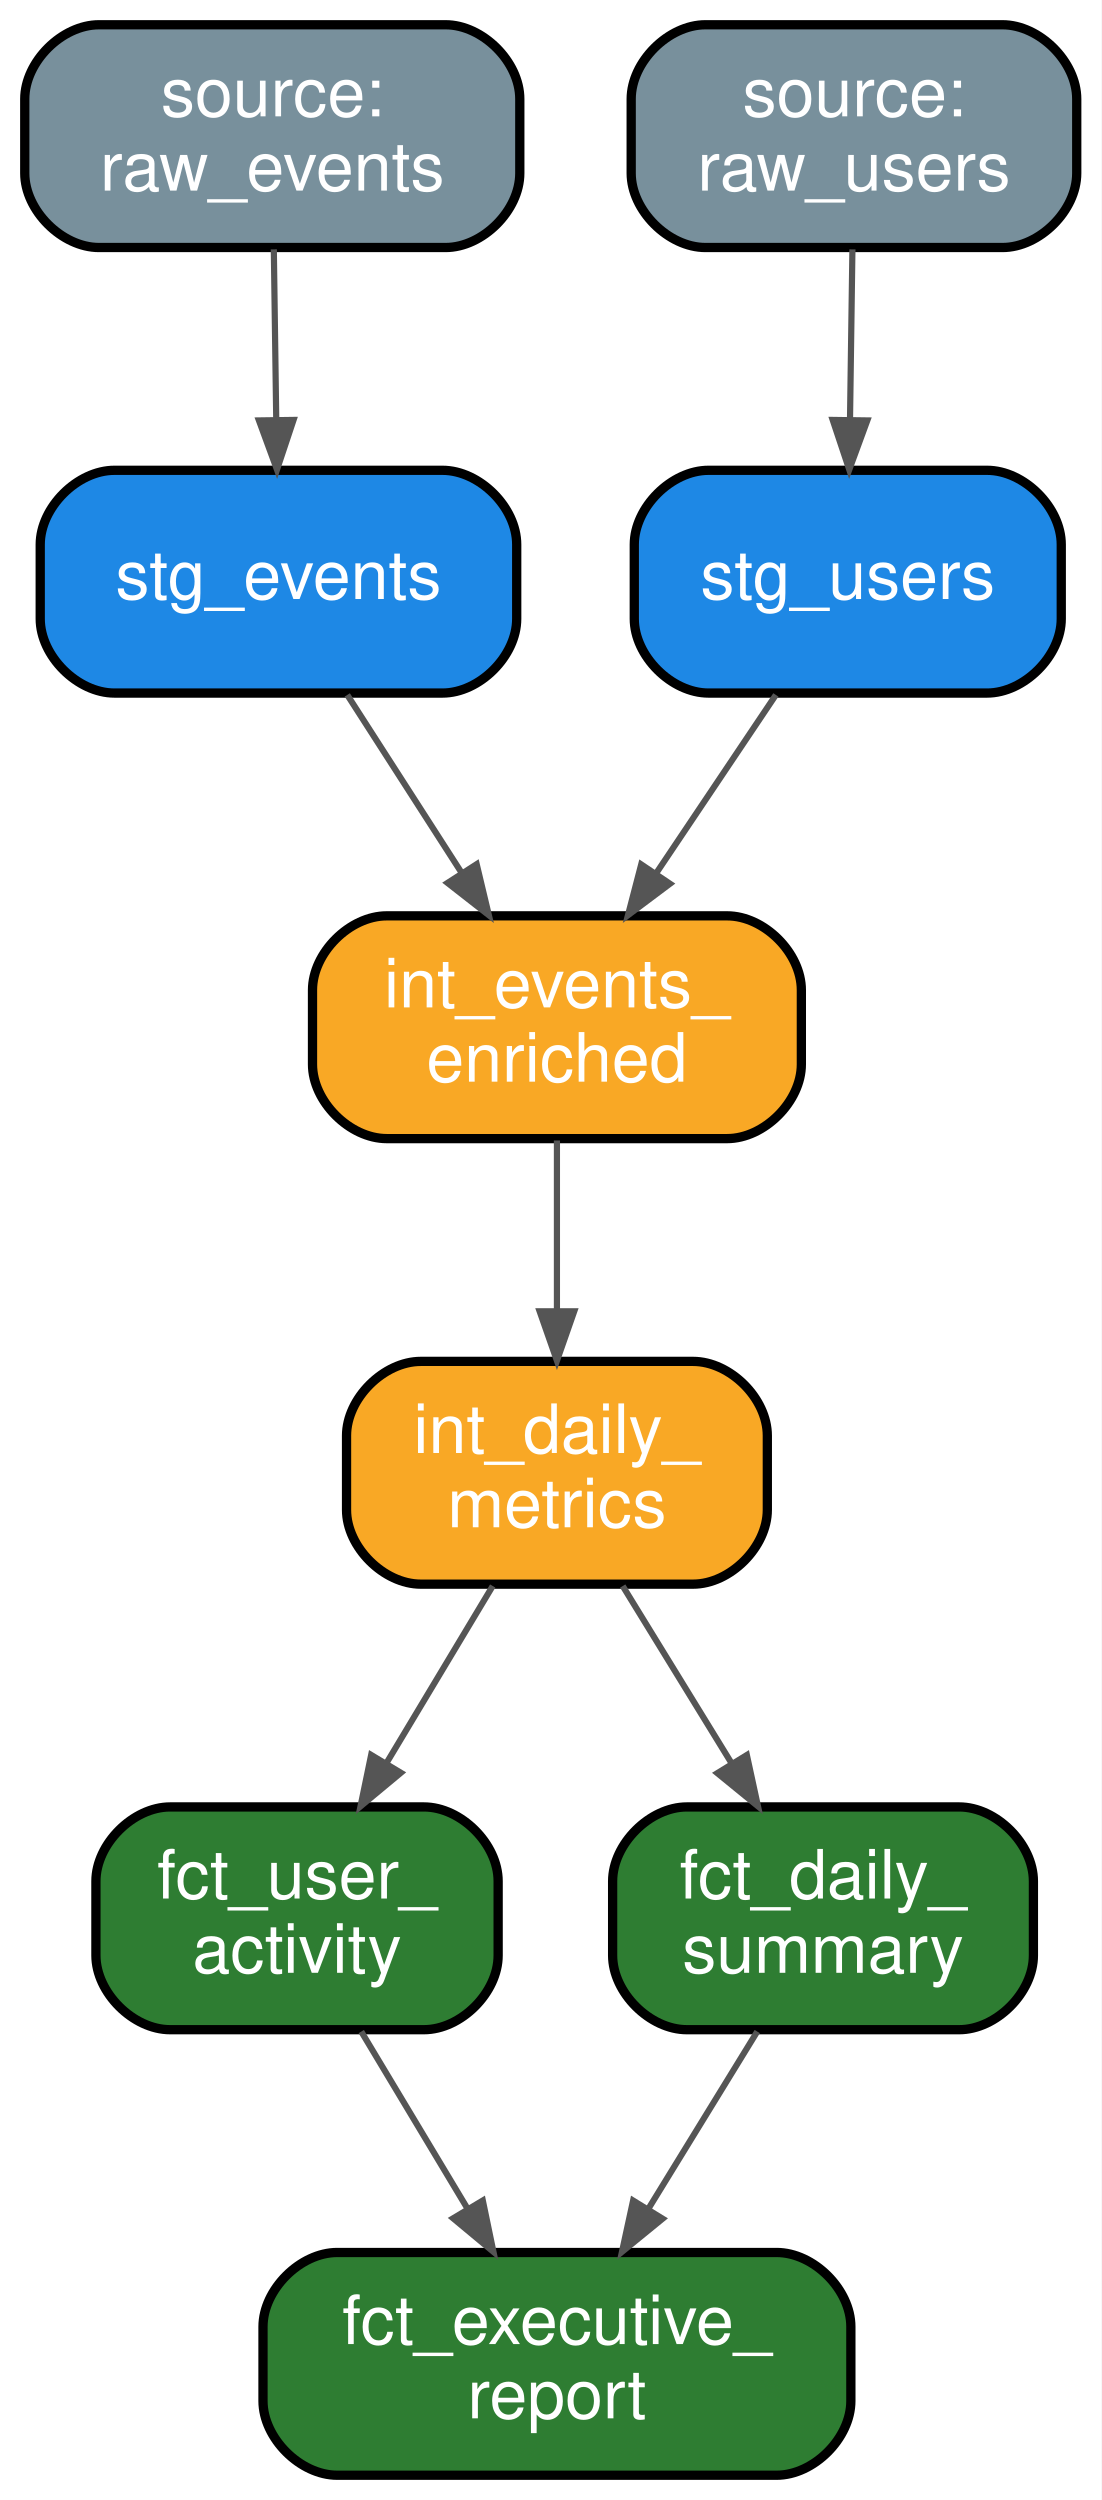
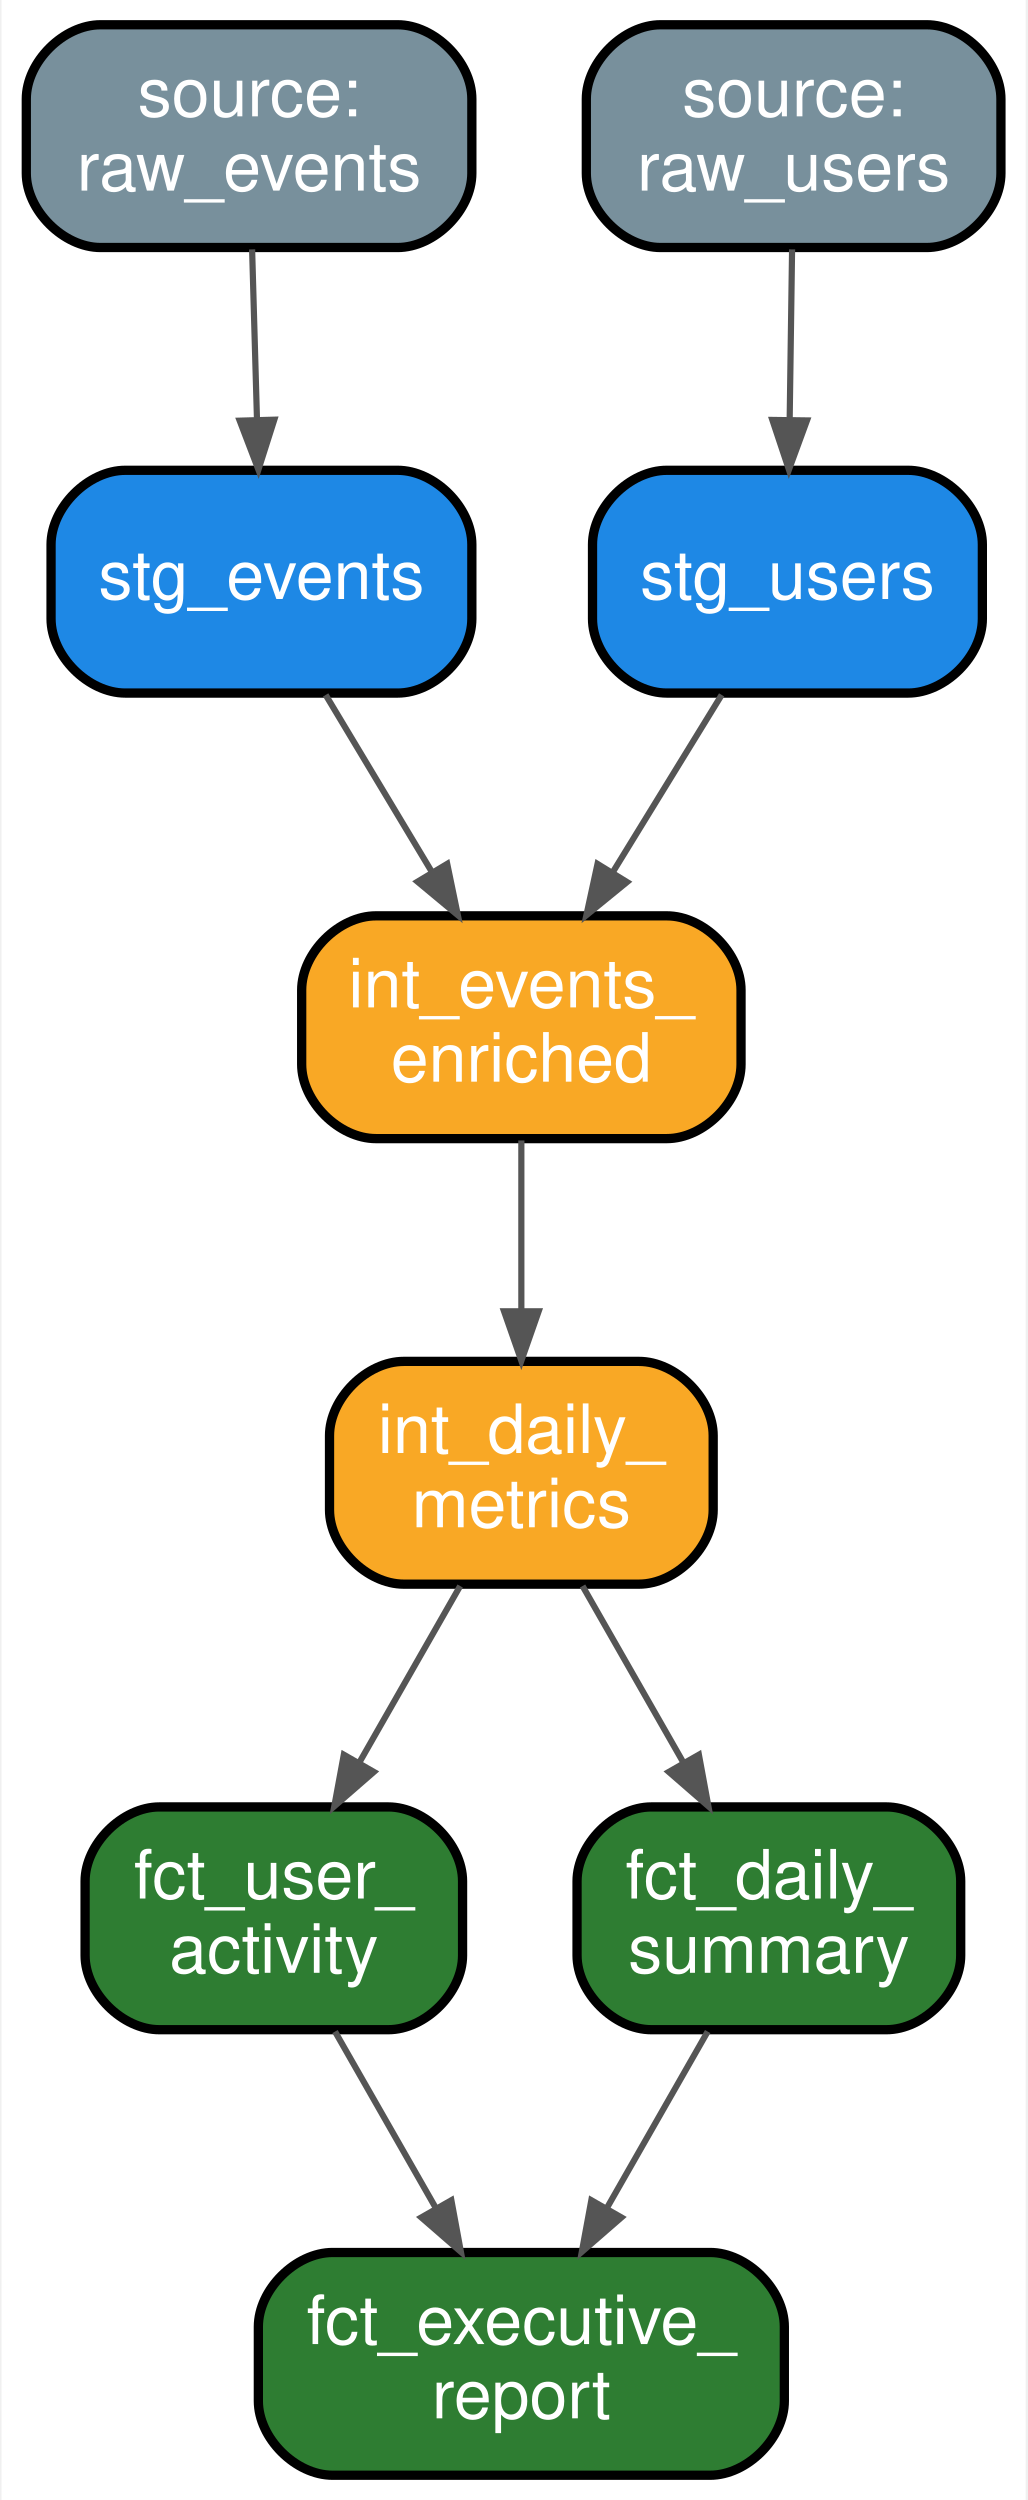
- <svg xmlns="http://www.w3.org/2000/svg" width="178pt" height="404pt" viewBox="0.00 0.00 178.00 404.00">
+ <svg xmlns="http://www.w3.org/2000/svg" width="166pt" height="404pt" viewBox="0.00 0.00 165.50 404.00">
  <g id="graph0" class="graph" transform="scale(1 1) rotate(0) translate(4 400)">
-     <polygon fill="white" stroke="transparent" points="-4,4 -4,-400 174,-400 174,4 -4,4" />
+     <polygon fill="white" stroke="transparent" points="-4,4 -4,-400 161.5,-400 161.5,4 -4,4" />
    <g id="node1" class="node">
-       <path fill="#78909c" stroke="black" stroke-width="1.5" d="M68,-396C68,-396 12,-396 12,-396 6,-396 0,-390 0,-384 0,-384 0,-372 0,-372 0,-366 6,-360 12,-360 12,-360 68,-360 68,-360 74,-360 80,-366 80,-372 80,-372 80,-384 80,-384 80,-390 74,-396 68,-396" />
-       <text text-anchor="middle" x="40" y="-381.2" font-family="Helvetica,sans-Serif" font-size="11.00" fill="white">source:</text>
-       <text text-anchor="middle" x="40" y="-369.2" font-family="Helvetica,sans-Serif" font-size="11.00" fill="white">raw_events</text>
+       <path fill="#78909c" stroke="black" stroke-width="1.5" d="M60,-396C60,-396 12,-396 12,-396 6,-396 0,-390 0,-384 0,-384 0,-372 0,-372 0,-366 6,-360 12,-360 12,-360 60,-360 60,-360 66,-360 72,-366 72,-372 72,-372 72,-384 72,-384 72,-390 66,-396 60,-396" />
+       <text text-anchor="middle" x="36" y="-381.2" font-family="Helvetica,sans-Serif" font-size="11.00" fill="white">source:</text>
+       <text text-anchor="middle" x="36" y="-369.2" font-family="Helvetica,sans-Serif" font-size="11.00" fill="white">raw_events</text>
    </g>
    <g id="node3" class="node">
-       <path fill="#1e88e5" stroke="black" stroke-width="1.5" d="M67.5,-324C67.5,-324 14.5,-324 14.5,-324 8.5,-324 2.5,-318 2.5,-312 2.5,-312 2.5,-300 2.5,-300 2.5,-294 8.5,-288 14.5,-288 14.5,-288 67.5,-288 67.5,-288 73.5,-288 79.5,-294 79.5,-300 79.5,-300 79.5,-312 79.5,-312 79.5,-318 73.5,-324 67.5,-324" />
-       <text text-anchor="middle" x="41" y="-303.2" font-family="Helvetica,sans-Serif" font-size="11.00" fill="white">stg_events</text>
+       <path fill="#1e88e5" stroke="black" stroke-width="1.5" d="M60,-324C60,-324 16,-324 16,-324 10,-324 4,-318 4,-312 4,-312 4,-300 4,-300 4,-294 10,-288 16,-288 16,-288 60,-288 60,-288 66,-288 72,-294 72,-300 72,-300 72,-312 72,-312 72,-318 66,-324 60,-324" />
+       <text text-anchor="middle" x="38" y="-303.2" font-family="Helvetica,sans-Serif" font-size="11.00" fill="white">stg_events</text>
    </g>
    <g id="edge1" class="edge">
-       <path fill="none" stroke="#555555" d="M40.25,-359.7C40.37,-351.39 40.51,-341.28 40.64,-332.14" />
-       <polygon fill="#555555" stroke="#555555" points="43.44,-332.14 40.76,-324.1 37.84,-332.06 43.44,-332.14" />
+       <path fill="none" stroke="#555555" d="M36.49,-359.7C36.73,-351.39 37.02,-341.28 37.28,-332.14" />
+       <polygon fill="#555555" stroke="#555555" points="40.08,-332.18 37.51,-324.1 34.48,-332.02 40.08,-332.18" />
    </g>
    <g id="node2" class="node">
-       <path fill="#78909c" stroke="black" stroke-width="1.5" d="M158,-396C158,-396 110,-396 110,-396 104,-396 98,-390 98,-384 98,-384 98,-372 98,-372 98,-366 104,-360 110,-360 110,-360 158,-360 158,-360 164,-360 170,-366 170,-372 170,-372 170,-384 170,-384 170,-390 164,-396 158,-396" />
-       <text text-anchor="middle" x="134" y="-381.2" font-family="Helvetica,sans-Serif" font-size="11.00" fill="white">source:</text>
-       <text text-anchor="middle" x="134" y="-369.2" font-family="Helvetica,sans-Serif" font-size="11.00" fill="white">raw_users</text>
+       <path fill="#78909c" stroke="black" stroke-width="1.5" d="M145.5,-396C145.5,-396 102.5,-396 102.5,-396 96.5,-396 90.5,-390 90.5,-384 90.5,-384 90.5,-372 90.5,-372 90.5,-366 96.5,-360 102.5,-360 102.5,-360 145.5,-360 145.5,-360 151.5,-360 157.5,-366 157.5,-372 157.5,-372 157.5,-384 157.5,-384 157.5,-390 151.5,-396 145.5,-396" />
+       <text text-anchor="middle" x="124" y="-381.2" font-family="Helvetica,sans-Serif" font-size="11.00" fill="white">source:</text>
+       <text text-anchor="middle" x="124" y="-369.2" font-family="Helvetica,sans-Serif" font-size="11.00" fill="white">raw_users</text>
    </g>
    <g id="node4" class="node">
-       <path fill="#1e88e5" stroke="black" stroke-width="1.5" d="M155.5,-324C155.5,-324 110.5,-324 110.5,-324 104.5,-324 98.5,-318 98.5,-312 98.5,-312 98.5,-300 98.5,-300 98.5,-294 104.5,-288 110.5,-288 110.5,-288 155.5,-288 155.5,-288 161.5,-288 167.5,-294 167.5,-300 167.5,-300 167.5,-312 167.5,-312 167.5,-318 161.5,-324 155.5,-324" />
-       <text text-anchor="middle" x="133" y="-303.2" font-family="Helvetica,sans-Serif" font-size="11.00" fill="white">stg_users</text>
+       <path fill="#1e88e5" stroke="black" stroke-width="1.5" d="M142.5,-324C142.5,-324 103.5,-324 103.5,-324 97.5,-324 91.5,-318 91.5,-312 91.5,-312 91.5,-300 91.5,-300 91.5,-294 97.5,-288 103.5,-288 103.5,-288 142.5,-288 142.5,-288 148.5,-288 154.5,-294 154.5,-300 154.5,-300 154.5,-312 154.5,-312 154.5,-318 148.5,-324 142.5,-324" />
+       <text text-anchor="middle" x="123" y="-303.2" font-family="Helvetica,sans-Serif" font-size="11.00" fill="white">stg_users</text>
    </g>
    <g id="edge2" class="edge">
-       <path fill="none" stroke="#555555" d="M133.75,-359.7C133.63,-351.39 133.49,-341.28 133.36,-332.14" />
-       <polygon fill="#555555" stroke="#555555" points="136.16,-332.06 133.24,-324.1 130.56,-332.14 136.16,-332.06" />
+       <path fill="none" stroke="#555555" d="M123.75,-359.7C123.63,-351.39 123.49,-341.28 123.36,-332.14" />
+       <polygon fill="#555555" stroke="#555555" points="126.16,-332.06 123.24,-324.1 120.56,-332.14 126.16,-332.06" />
    </g>
    <g id="node5" class="node">
-       <path fill="#f9a825" stroke="black" stroke-width="1.5" d="M113.5,-252C113.5,-252 58.5,-252 58.5,-252 52.5,-252 46.5,-246 46.5,-240 46.5,-240 46.5,-228 46.5,-228 46.5,-222 52.5,-216 58.5,-216 58.5,-216 113.5,-216 113.5,-216 119.5,-216 125.5,-222 125.5,-228 125.5,-228 125.5,-240 125.5,-240 125.5,-246 119.5,-252 113.5,-252" />
-       <text text-anchor="middle" x="86" y="-237.2" font-family="Helvetica,sans-Serif" font-size="11.00" fill="white">int_events_</text>
-       <text text-anchor="middle" x="86" y="-225.2" font-family="Helvetica,sans-Serif" font-size="11.00" fill="white">enriched</text>
+       <path fill="#f9a825" stroke="black" stroke-width="1.5" d="M103.5,-252C103.5,-252 56.5,-252 56.5,-252 50.5,-252 44.5,-246 44.5,-240 44.5,-240 44.5,-228 44.5,-228 44.5,-222 50.5,-216 56.5,-216 56.5,-216 103.5,-216 103.5,-216 109.5,-216 115.5,-222 115.5,-228 115.5,-228 115.5,-240 115.5,-240 115.5,-246 109.5,-252 103.5,-252" />
+       <text text-anchor="middle" x="80" y="-237.2" font-family="Helvetica,sans-Serif" font-size="11.00" fill="white">int_events_</text>
+       <text text-anchor="middle" x="80" y="-225.2" font-family="Helvetica,sans-Serif" font-size="11.00" fill="white">enriched</text>
    </g>
    <g id="edge3" class="edge">
-       <path fill="none" stroke="#555555" d="M52.12,-287.7C57.68,-279.05 64.5,-268.45 70.55,-259.03" />
-       <polygon fill="#555555" stroke="#555555" points="73.03,-260.35 75,-252.1 68.32,-257.32 73.03,-260.35" />
+       <path fill="none" stroke="#555555" d="M48.38,-287.7C53.57,-279.05 59.93,-268.45 65.58,-259.03" />
+       <polygon fill="#555555" stroke="#555555" points="68.02,-260.4 69.74,-252.1 63.22,-257.52 68.02,-260.4" />
    </g>
    <g id="edge4" class="edge">
-       <path fill="none" stroke="#555555" d="M121.38,-287.7C115.52,-278.97 108.32,-268.24 101.95,-258.75" />
-       <polygon fill="#555555" stroke="#555555" points="104.27,-257.19 97.48,-252.1 99.62,-260.31 104.27,-257.19" />
+       <path fill="none" stroke="#555555" d="M112.37,-287.7C107.06,-279.05 100.55,-268.45 94.76,-259.03" />
+       <polygon fill="#555555" stroke="#555555" points="97.08,-257.46 90.51,-252.1 92.31,-260.39 97.08,-257.46" />
    </g>
    <g id="node6" class="node">
-       <path fill="#f9a825" stroke="black" stroke-width="1.5" d="M108,-180C108,-180 64,-180 64,-180 58,-180 52,-174 52,-168 52,-168 52,-156 52,-156 52,-150 58,-144 64,-144 64,-144 108,-144 108,-144 114,-144 120,-150 120,-156 120,-156 120,-168 120,-168 120,-174 114,-180 108,-180" />
-       <text text-anchor="middle" x="86" y="-165.2" font-family="Helvetica,sans-Serif" font-size="11.00" fill="white">int_daily_</text>
-       <text text-anchor="middle" x="86" y="-153.2" font-family="Helvetica,sans-Serif" font-size="11.00" fill="white">metrics</text>
+       <path fill="#f9a825" stroke="black" stroke-width="1.5" d="M99,-180C99,-180 61,-180 61,-180 55,-180 49,-174 49,-168 49,-168 49,-156 49,-156 49,-150 55,-144 61,-144 61,-144 99,-144 99,-144 105,-144 111,-150 111,-156 111,-156 111,-168 111,-168 111,-174 105,-180 99,-180" />
+       <text text-anchor="middle" x="80" y="-165.2" font-family="Helvetica,sans-Serif" font-size="11.00" fill="white">int_daily_</text>
+       <text text-anchor="middle" x="80" y="-153.2" font-family="Helvetica,sans-Serif" font-size="11.00" fill="white">metrics</text>
    </g>
    <g id="edge5" class="edge">
-       <path fill="none" stroke="#555555" d="M86,-215.7C86,-207.39 86,-197.28 86,-188.14" />
-       <polygon fill="#555555" stroke="#555555" points="88.8,-188.1 86,-180.1 83.2,-188.1 88.8,-188.1" />
+       <path fill="none" stroke="#555555" d="M80,-215.7C80,-207.39 80,-197.28 80,-188.14" />
+       <polygon fill="#555555" stroke="#555555" points="82.8,-188.1 80,-180.1 77.2,-188.1 82.8,-188.1" />
    </g>
    <g id="node7" class="node">
-       <path fill="#2e7d32" stroke="black" stroke-width="1.5" d="M64.5,-108C64.5,-108 23.5,-108 23.5,-108 17.5,-108 11.5,-102 11.5,-96 11.5,-96 11.5,-84 11.5,-84 11.5,-78 17.5,-72 23.5,-72 23.5,-72 64.5,-72 64.5,-72 70.5,-72 76.5,-78 76.5,-84 76.5,-84 76.5,-96 76.5,-96 76.5,-102 70.5,-108 64.5,-108" />
-       <text text-anchor="middle" x="44" y="-93.2" font-family="Helvetica,sans-Serif" font-size="11.00" fill="white">fct_user_</text>
-       <text text-anchor="middle" x="44" y="-81.2" font-family="Helvetica,sans-Serif" font-size="11.00" fill="white">activity</text>
+       <path fill="#2e7d32" stroke="black" stroke-width="1.5" d="M58.5,-108C58.5,-108 21.5,-108 21.5,-108 15.5,-108 9.5,-102 9.5,-96 9.5,-96 9.5,-84 9.5,-84 9.5,-78 15.5,-72 21.5,-72 21.5,-72 58.5,-72 58.5,-72 64.5,-72 70.5,-78 70.5,-84 70.5,-84 70.5,-96 70.5,-96 70.5,-102 64.5,-108 58.5,-108" />
+       <text text-anchor="middle" x="40" y="-93.2" font-family="Helvetica,sans-Serif" font-size="11.00" fill="white">fct_user_</text>
+       <text text-anchor="middle" x="40" y="-81.2" font-family="Helvetica,sans-Serif" font-size="11.00" fill="white">activity</text>
    </g>
    <g id="edge6" class="edge">
-       <path fill="none" stroke="#555555" d="M75.62,-143.7C70.43,-135.05 64.07,-124.45 58.42,-115.03" />
-       <polygon fill="#555555" stroke="#555555" points="60.78,-113.52 54.26,-108.1 55.98,-116.4 60.78,-113.52" />
+       <path fill="none" stroke="#555555" d="M70.11,-143.7C65.22,-135.14 59.23,-124.66 53.89,-115.3" />
+       <polygon fill="#555555" stroke="#555555" points="56.17,-113.66 49.77,-108.1 51.31,-116.44 56.17,-113.66" />
    </g>
    <g id="node8" class="node">
-       <path fill="#2e7d32" stroke="black" stroke-width="1.5" d="M151,-108C151,-108 107,-108 107,-108 101,-108 95,-102 95,-96 95,-96 95,-84 95,-84 95,-78 101,-72 107,-72 107,-72 151,-72 151,-72 157,-72 163,-78 163,-84 163,-84 163,-96 163,-96 163,-102 157,-108 151,-108" />
-       <text text-anchor="middle" x="129" y="-93.2" font-family="Helvetica,sans-Serif" font-size="11.00" fill="white">fct_daily_</text>
-       <text text-anchor="middle" x="129" y="-81.2" font-family="Helvetica,sans-Serif" font-size="11.00" fill="white">summary</text>
+       <path fill="#2e7d32" stroke="black" stroke-width="1.5" d="M139,-108C139,-108 101,-108 101,-108 95,-108 89,-102 89,-96 89,-96 89,-84 89,-84 89,-78 95,-72 101,-72 101,-72 139,-72 139,-72 145,-72 151,-78 151,-84 151,-84 151,-96 151,-96 151,-102 145,-108 139,-108" />
+       <text text-anchor="middle" x="120" y="-93.2" font-family="Helvetica,sans-Serif" font-size="11.00" fill="white">fct_daily_</text>
+       <text text-anchor="middle" x="120" y="-81.2" font-family="Helvetica,sans-Serif" font-size="11.00" fill="white">summary</text>
    </g>
    <g id="edge7" class="edge">
-       <path fill="none" stroke="#555555" d="M96.63,-143.7C101.94,-135.05 108.45,-124.45 114.24,-115.03" />
-       <polygon fill="#555555" stroke="#555555" points="116.69,-116.39 118.49,-108.1 111.92,-113.46 116.69,-116.39" />
+       <path fill="none" stroke="#555555" d="M89.89,-143.7C94.78,-135.14 100.77,-124.66 106.11,-115.3" />
+       <polygon fill="#555555" stroke="#555555" points="108.69,-116.44 110.23,-108.1 103.83,-113.66 108.69,-116.44" />
    </g>
    <g id="node9" class="node">
-       <path fill="#2e7d32" stroke="black" stroke-width="1.5" d="M121.5,-36C121.5,-36 50.5,-36 50.5,-36 44.5,-36 38.5,-30 38.5,-24 38.5,-24 38.5,-12 38.5,-12 38.5,-6 44.5,0 50.5,0 50.5,0 121.5,0 121.5,0 127.5,0 133.5,-6 133.5,-12 133.5,-12 133.5,-24 133.5,-24 133.5,-30 127.5,-36 121.5,-36" />
-       <text text-anchor="middle" x="86" y="-21.2" font-family="Helvetica,sans-Serif" font-size="11.00" fill="white">fct_executive_</text>
-       <text text-anchor="middle" x="86" y="-9.2" font-family="Helvetica,sans-Serif" font-size="11.00" fill="white">report</text>
+       <path fill="#2e7d32" stroke="black" stroke-width="1.5" d="M110.5,-36C110.5,-36 49.5,-36 49.5,-36 43.5,-36 37.5,-30 37.5,-24 37.5,-24 37.5,-12 37.5,-12 37.5,-6 43.5,0 49.5,0 49.5,0 110.5,0 110.5,0 116.5,0 122.5,-6 122.5,-12 122.5,-12 122.5,-24 122.5,-24 122.5,-30 116.5,-36 110.5,-36" />
+       <text text-anchor="middle" x="80" y="-21.2" font-family="Helvetica,sans-Serif" font-size="11.00" fill="white">fct_executive_</text>
+       <text text-anchor="middle" x="80" y="-9.2" font-family="Helvetica,sans-Serif" font-size="11.00" fill="white">report</text>
    </g>
    <g id="edge8" class="edge">
-       <path fill="none" stroke="#555555" d="M54.38,-71.7C59.57,-63.05 65.93,-52.45 71.58,-43.03" />
-       <polygon fill="#555555" stroke="#555555" points="74.02,-44.4 75.74,-36.1 69.22,-41.52 74.02,-44.4" />
+       <path fill="none" stroke="#555555" d="M49.89,-71.7C54.78,-63.14 60.77,-52.66 66.11,-43.3" />
+       <polygon fill="#555555" stroke="#555555" points="68.69,-44.44 70.23,-36.1 63.83,-41.66 68.69,-44.44" />
    </g>
    <g id="edge9" class="edge">
-       <path fill="none" stroke="#555555" d="M118.37,-71.7C113.06,-63.05 106.55,-52.45 100.76,-43.03" />
-       <polygon fill="#555555" stroke="#555555" points="103.08,-41.46 96.51,-36.1 98.31,-44.39 103.08,-41.46" />
+       <path fill="none" stroke="#555555" d="M110.11,-71.7C105.22,-63.14 99.23,-52.66 93.89,-43.3" />
+       <polygon fill="#555555" stroke="#555555" points="96.17,-41.66 89.77,-36.1 91.31,-44.44 96.17,-41.66" />
    </g>
  </g>
</svg>
